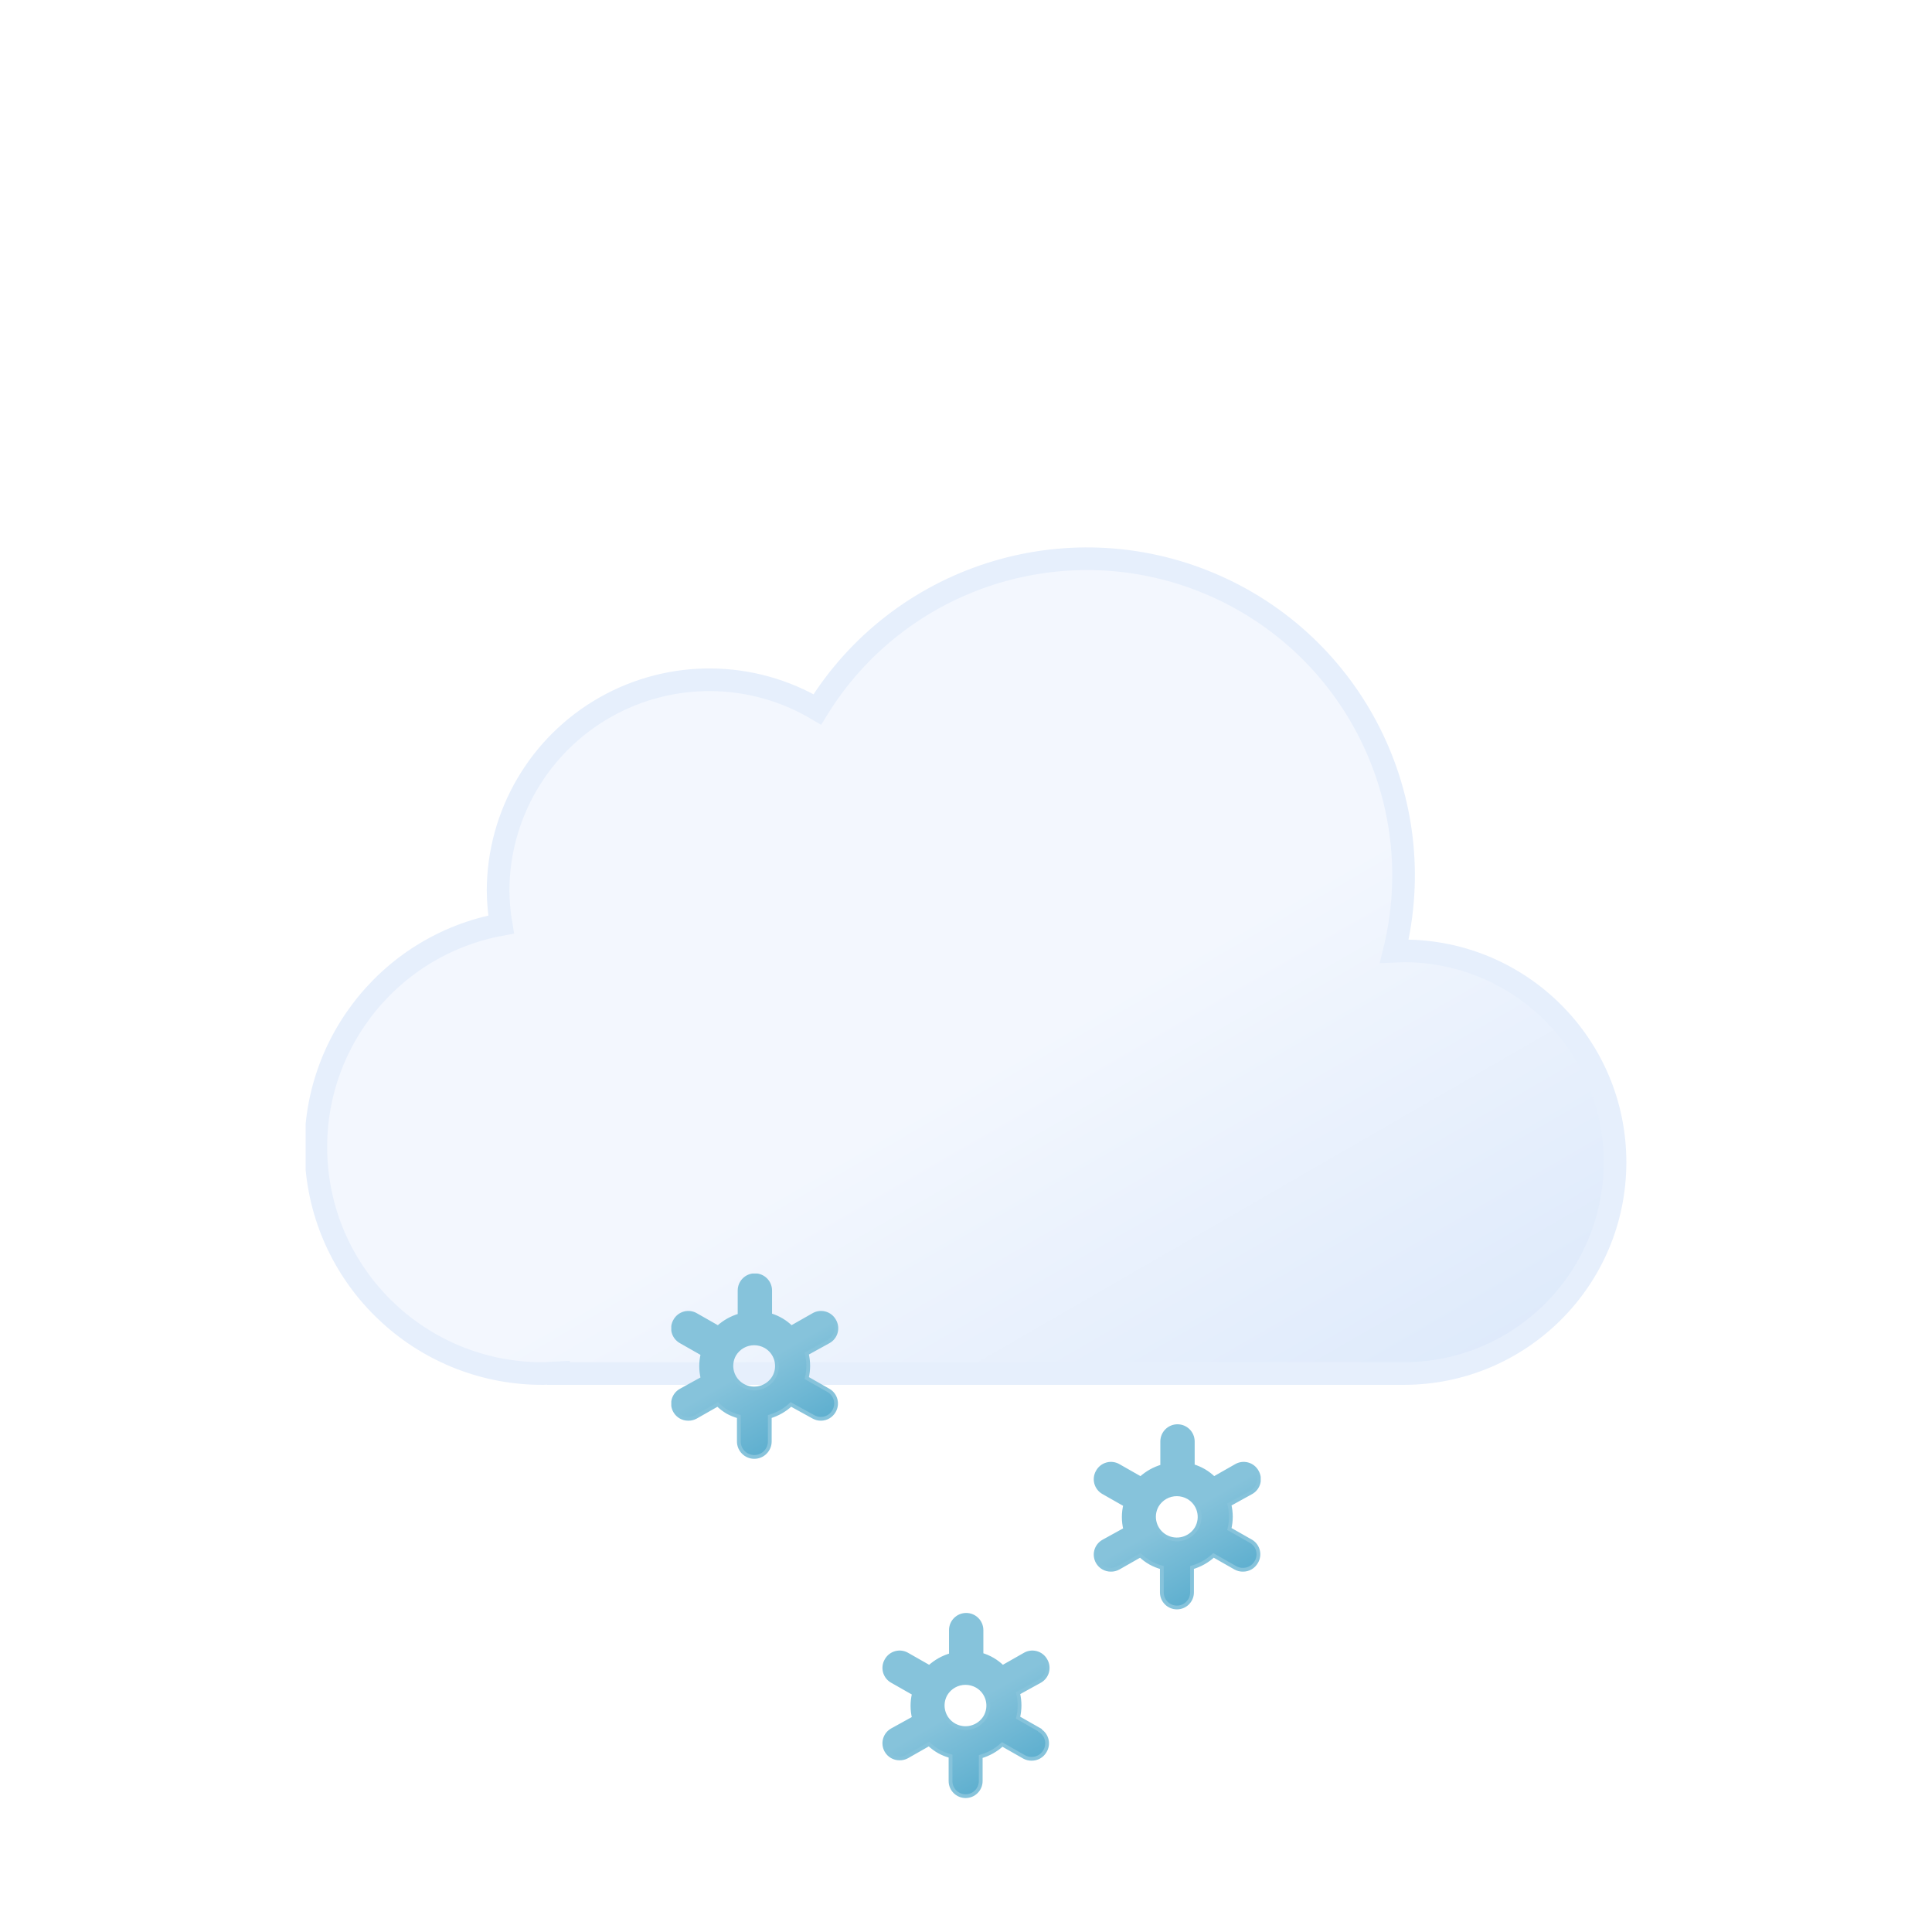
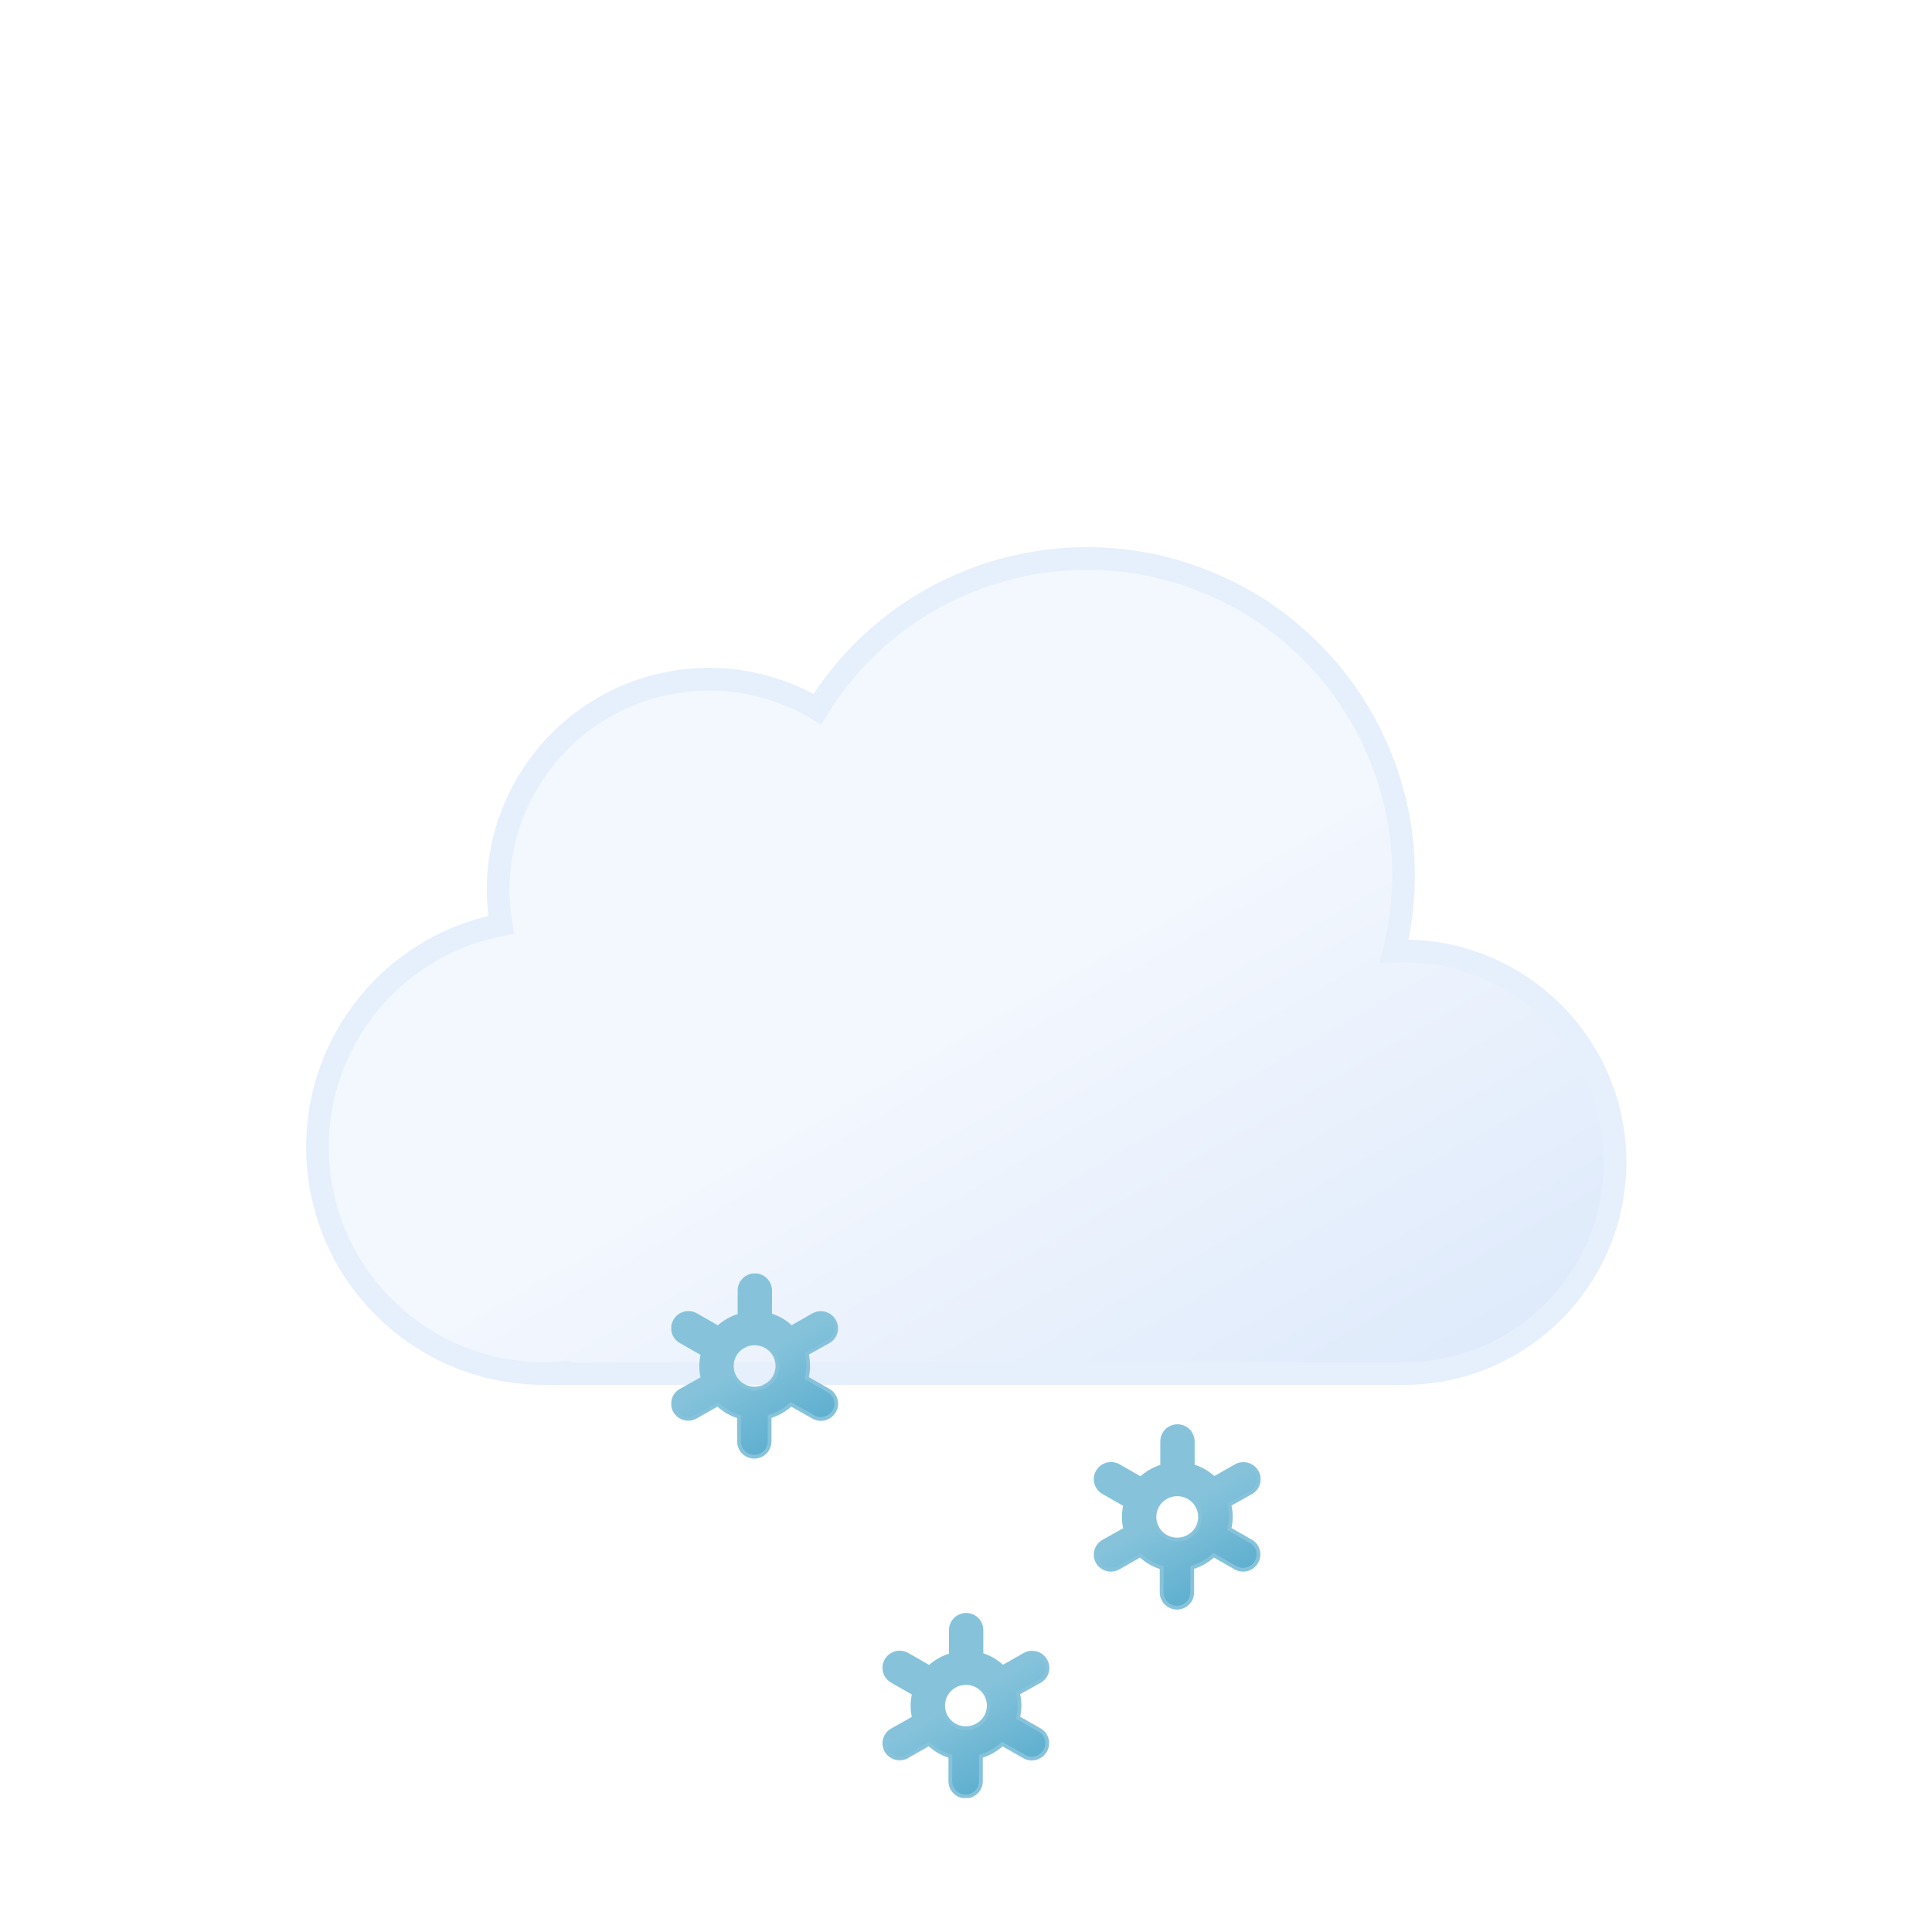
<svg xmlns="http://www.w3.org/2000/svg" xmlns:xlink="http://www.w3.org/1999/xlink" viewBox="0 0 512 512">
  <defs>
-     <linearGradient id="a" x1="99.5" x2="232.6" y1="30.7" y2="261.4" gradientUnits="userSpaceOnUse">
+     <linearGradient id="a" x1="99.45" y1="30.68" x2="232.64" y2="261.37" gradientUnits="userSpaceOnUse">
      <stop offset="0" stop-color="#f3f7fe" />
-       <stop offset=".5" stop-color="#f3f7fe" />
+       <stop offset="0.45" stop-color="#f3f7fe" />
      <stop offset="1" stop-color="#deeafb" />
    </linearGradient>
-     <linearGradient id="b" x1="11.4" x2="32.8" y1="5.9" y2="43.1" gradientUnits="userSpaceOnUse">
+     <linearGradient id="b" x1="11.38" y1="5.93" x2="32.82" y2="43.07" gradientUnits="userSpaceOnUse">
      <stop offset="0" stop-color="#86c3db" />
-       <stop offset=".5" stop-color="#86c3db" />
+       <stop offset="0.45" stop-color="#86c3db" />
      <stop offset="1" stop-color="#5eafcf" />
    </linearGradient>
-     <linearGradient xlink:href="#b" id="c" x1="67.4" x2="88.8" y1="95.9" y2="133.1" />
-     <linearGradient xlink:href="#b" id="d" x1="123.4" x2="144.8" y1="45.9" y2="83.1" />
+     <linearGradient id="c" x1="67.38" y1="95.93" x2="88.82" y2="133.07" xlink:href="#b" />
+     <linearGradient id="d" x1="123.38" y1="45.93" x2="144.82" y2="83.07" xlink:href="#b" />
    <symbol id="e" viewBox="0 0 350 222">
-       <path fill="url(#a)" stroke="#e6effc" stroke-miterlimit="10" stroke-width="6" d="m291 107-2.5.1A83.9 83.9 0 00135.6 43 56 56 0 0051 91a56.6 56.6 0 00.8 9A60 60 0 0063 219l4-.2v.2h224a56 56 0 000-112Z" />
+       <path d="M291,107c-.85,0-1.68.09-2.53.13A83.9,83.9,0,0,0,135.6,42.92,55.91,55.91,0,0,0,51,91a56.56,56.56,0,0,0,.8,9.08A60,60,0,0,0,63,219c1.35,0,2.67-.11,4-.2v.2H291a56,56,0,0,0,0-112Z" stroke="#e6effc" stroke-miterlimit="10" stroke-width="6" fill="url(#a)" />
    </symbol>
    <symbol id="f" viewBox="0 0 156.2 139">
-       <path fill="url(#b)" stroke="#86c3db" stroke-miterlimit="10" d="m41.7 31-5.8-3.3a13.7 13.7 0 000-6.5l5.8-3.2a4 4 0 001.5-5.5 4 4 0 00-5.6-1.5l-5.8 3.3a13.6 13.6 0 00-2.6-2 13.8 13.8 0 00-3-1.3V4.5a4 4 0 00-8.1 0v6.6a14.3 14.3 0 00-5.7 3.2L6.6 11A4 4 0 001 12.5 4 4 0 002.5 18l5.8 3.3a13.7 13.7 0 000 6.5L2.5 31A4 4 0 001 36.5a4 4 0 003.5 2 4 4 0 002-.5l5.8-3.3a13.6 13.6 0 002.6 2 13.8 13.8 0 003 1.2v6.6a4 4 0 008.2 0v-6.6a14.2 14.2 0 005.6-3.2l6 3.3a4 4 0 002 .5 4 4 0 003.4-2 4 4 0 00-1.4-5.5ZM19 29.7a6 6 0 01-2.3-8.2 6.1 6.1 0 015.3-3 6.2 6.2 0 013 .8 6 6 0 012.2 8.2 6.1 6.1 0 01-8.2 2.2Z" />
-       <path fill="url(#c)" stroke="#86c3db" stroke-miterlimit="10" d="m97.7 121-5.8-3.3a13.7 13.7 0 000-6.5l5.8-3.2a4 4 0 001.5-5.5 4 4 0 00-5.6-1.5l-5.8 3.3a13.6 13.6 0 00-2.6-2 13.8 13.8 0 00-3-1.3v-6.5a4 4 0 00-8.1 0v6.6a14.3 14.3 0 00-5.7 3.2l-5.8-3.3a4 4 0 00-5.6 1.5 4 4 0 001.5 5.5l5.8 3.3a13.7 13.7 0 000 6.5l-5.8 3.2a4 4 0 00-1.5 5.5 4 4 0 003.5 2 4 4 0 002-.5l5.8-3.3a13.6 13.6 0 002.7 2 13.8 13.8 0 003 1.2v6.6a4 4 0 008 0V128a14.2 14.2 0 005.7-3.2l5.8 3.3a4 4 0 002 .5 4 4 0 003.5-2 4 4 0 00-1.3-5.5ZM75 119.7a6 6 0 01-2.3-8.2 6.1 6.1 0 015.3-3 6.2 6.2 0 013 .8 6 6 0 012.2 8.2 6.1 6.1 0 01-8.2 2.2Z" />
-       <path fill="url(#d)" stroke="#86c3db" stroke-miterlimit="10" d="m153.7 71-5.8-3.3a13.7 13.7 0 000-6.5l5.8-3.2a4 4 0 001.5-5.5 4 4 0 00-5.6-1.5l-5.8 3.3a13.6 13.6 0 00-2.6-2 13.8 13.8 0 00-3-1.3v-6.5a4 4 0 00-8.1 0v6.6a14.3 14.3 0 00-5.7 3.2l-5.8-3.3a4 4 0 00-5.6 1.5 4 4 0 001.5 5.5l5.8 3.3a13.7 13.7 0 000 6.5l-5.8 3.2a4 4 0 00-1.5 5.5 4 4 0 003.5 2 4 4 0 002-.5l5.8-3.3a13.6 13.6 0 002.7 2 13.8 13.8 0 003 1.2v6.6a4 4 0 008 0v-6.6a14.2 14.2 0 005.7-3.2l5.8 3.3a4 4 0 002 .5 4 4 0 003.5-2 4 4 0 00-1.3-5.5ZM131 69.7a6 6 0 01-2.3-8.2 6.1 6.1 0 015.3-3 6.2 6.2 0 013 .8 6 6 0 012.2 8.2 6.1 6.1 0 01-8.2 2.2Z" />
+       <path d="M41.67,31l-5.78-3.3a13.74,13.74,0,0,0,0-6.47L41.67,18a4,4,0,0,0,1.49-5.46A4.08,4.08,0,0,0,37.62,11l-5.79,3.3a13.61,13.61,0,0,0-2.64-2,13.84,13.84,0,0,0-3-1.28V4.5a4.05,4.05,0,0,0-8.1,0v6.6a14.25,14.25,0,0,0-5.69,3.23L6.58,11A4.08,4.08,0,0,0,1,12.5,4,4,0,0,0,2.53,18l5.78,3.3a13.74,13.74,0,0,0,0,6.47L2.53,31A4,4,0,0,0,1,36.5a4.08,4.08,0,0,0,3.52,2,4,4,0,0,0,2-.54l5.79-3.3a13.61,13.61,0,0,0,2.64,2,13.8,13.8,0,0,0,3,1.27V44.5a4.05,4.05,0,0,0,8.1,0V37.89a14.22,14.22,0,0,0,5.68-3.23L37.62,38a4,4,0,0,0,2,.54,4.08,4.08,0,0,0,3.52-2A4,4,0,0,0,41.67,31ZM19.06,29.7a6,6,0,0,1-2.22-8.2,6.1,6.1,0,0,1,5.27-3,6.16,6.16,0,0,1,3,.8,6,6,0,0,1,2.22,8.2A6.12,6.12,0,0,1,19.06,29.7Z" stroke="#86c3db" stroke-miterlimit="10" fill="url(#b)" />
+       <path d="M97.67,121l-5.78-3.3a13.74,13.74,0,0,0,0-6.47L97.67,108a4,4,0,0,0,1.49-5.46A4.08,4.08,0,0,0,93.62,101l-5.79,3.3a13.61,13.61,0,0,0-2.64-2,13.84,13.84,0,0,0-3-1.28V94.5a4.05,4.05,0,0,0-8.1,0v6.6a14.25,14.25,0,0,0-5.69,3.23L62.58,101A4.08,4.08,0,0,0,57,102.5,4,4,0,0,0,58.53,108l5.78,3.3a13.74,13.74,0,0,0,0,6.47L58.53,121A4,4,0,0,0,57,126.5a4.08,4.08,0,0,0,3.52,2,4,4,0,0,0,2-.54l5.79-3.3a13.61,13.61,0,0,0,2.64,2,13.8,13.8,0,0,0,3,1.27v6.61a4.05,4.05,0,0,0,8.1,0v-6.61a14.22,14.22,0,0,0,5.68-3.23l5.79,3.3a4,4,0,0,0,2,.54,4.08,4.08,0,0,0,3.52-2A4,4,0,0,0,97.67,121ZM75.06,119.7a6,6,0,0,1-2.22-8.2,6.1,6.1,0,0,1,5.27-3,6.16,6.16,0,0,1,3,.8,6,6,0,0,1,2.22,8.2A6.12,6.12,0,0,1,75.06,119.7Z" stroke="#86c3db" stroke-miterlimit="10" fill="url(#c)" />
+       <path d="M153.67,71l-5.78-3.3a13.74,13.74,0,0,0,0-6.47L153.67,58a4,4,0,0,0,1.49-5.46A4.08,4.08,0,0,0,149.62,51l-5.79,3.3a13.61,13.61,0,0,0-2.64-2,13.84,13.84,0,0,0-3-1.28V44.5a4.05,4.05,0,0,0-8.1,0v6.6a14.25,14.25,0,0,0-5.69,3.23L118.58,51A4.08,4.08,0,0,0,113,52.5,4,4,0,0,0,114.53,58l5.78,3.3a13.74,13.74,0,0,0,0,6.47L114.53,71A4,4,0,0,0,113,76.5a4.08,4.08,0,0,0,3.52,2,4,4,0,0,0,2-.54l5.79-3.3a13.61,13.61,0,0,0,2.64,2,13.8,13.8,0,0,0,3,1.27V84.5a4.05,4.05,0,0,0,8.1,0V77.89a14.22,14.22,0,0,0,5.68-3.23l5.79,3.3a4,4,0,0,0,2,.54,4.08,4.08,0,0,0,3.52-2A4,4,0,0,0,153.67,71ZM131.06,69.7a6,6,0,0,1-2.22-8.2,6.1,6.1,0,0,1,5.27-3,6.16,6.16,0,0,1,3,.8,6,6,0,0,1,2.22,8.2A6.12,6.12,0,0,1,131.06,69.7Z" stroke="#86c3db" stroke-miterlimit="10" fill="url(#d)" />
    </symbol>
  </defs>
-   <use xlink:href="#e" width="350" height="222" transform="translate(81 145)" />
-   <use xlink:href="#f" width="156.2" height="139" transform="translate(177.9 337.5)" />
+   <use width="350" height="222" transform="translate(81 145)" xlink:href="#e" />
+   <use width="156.2" height="139" transform="translate(177.9 337.5)" xlink:href="#f" />
</svg>
